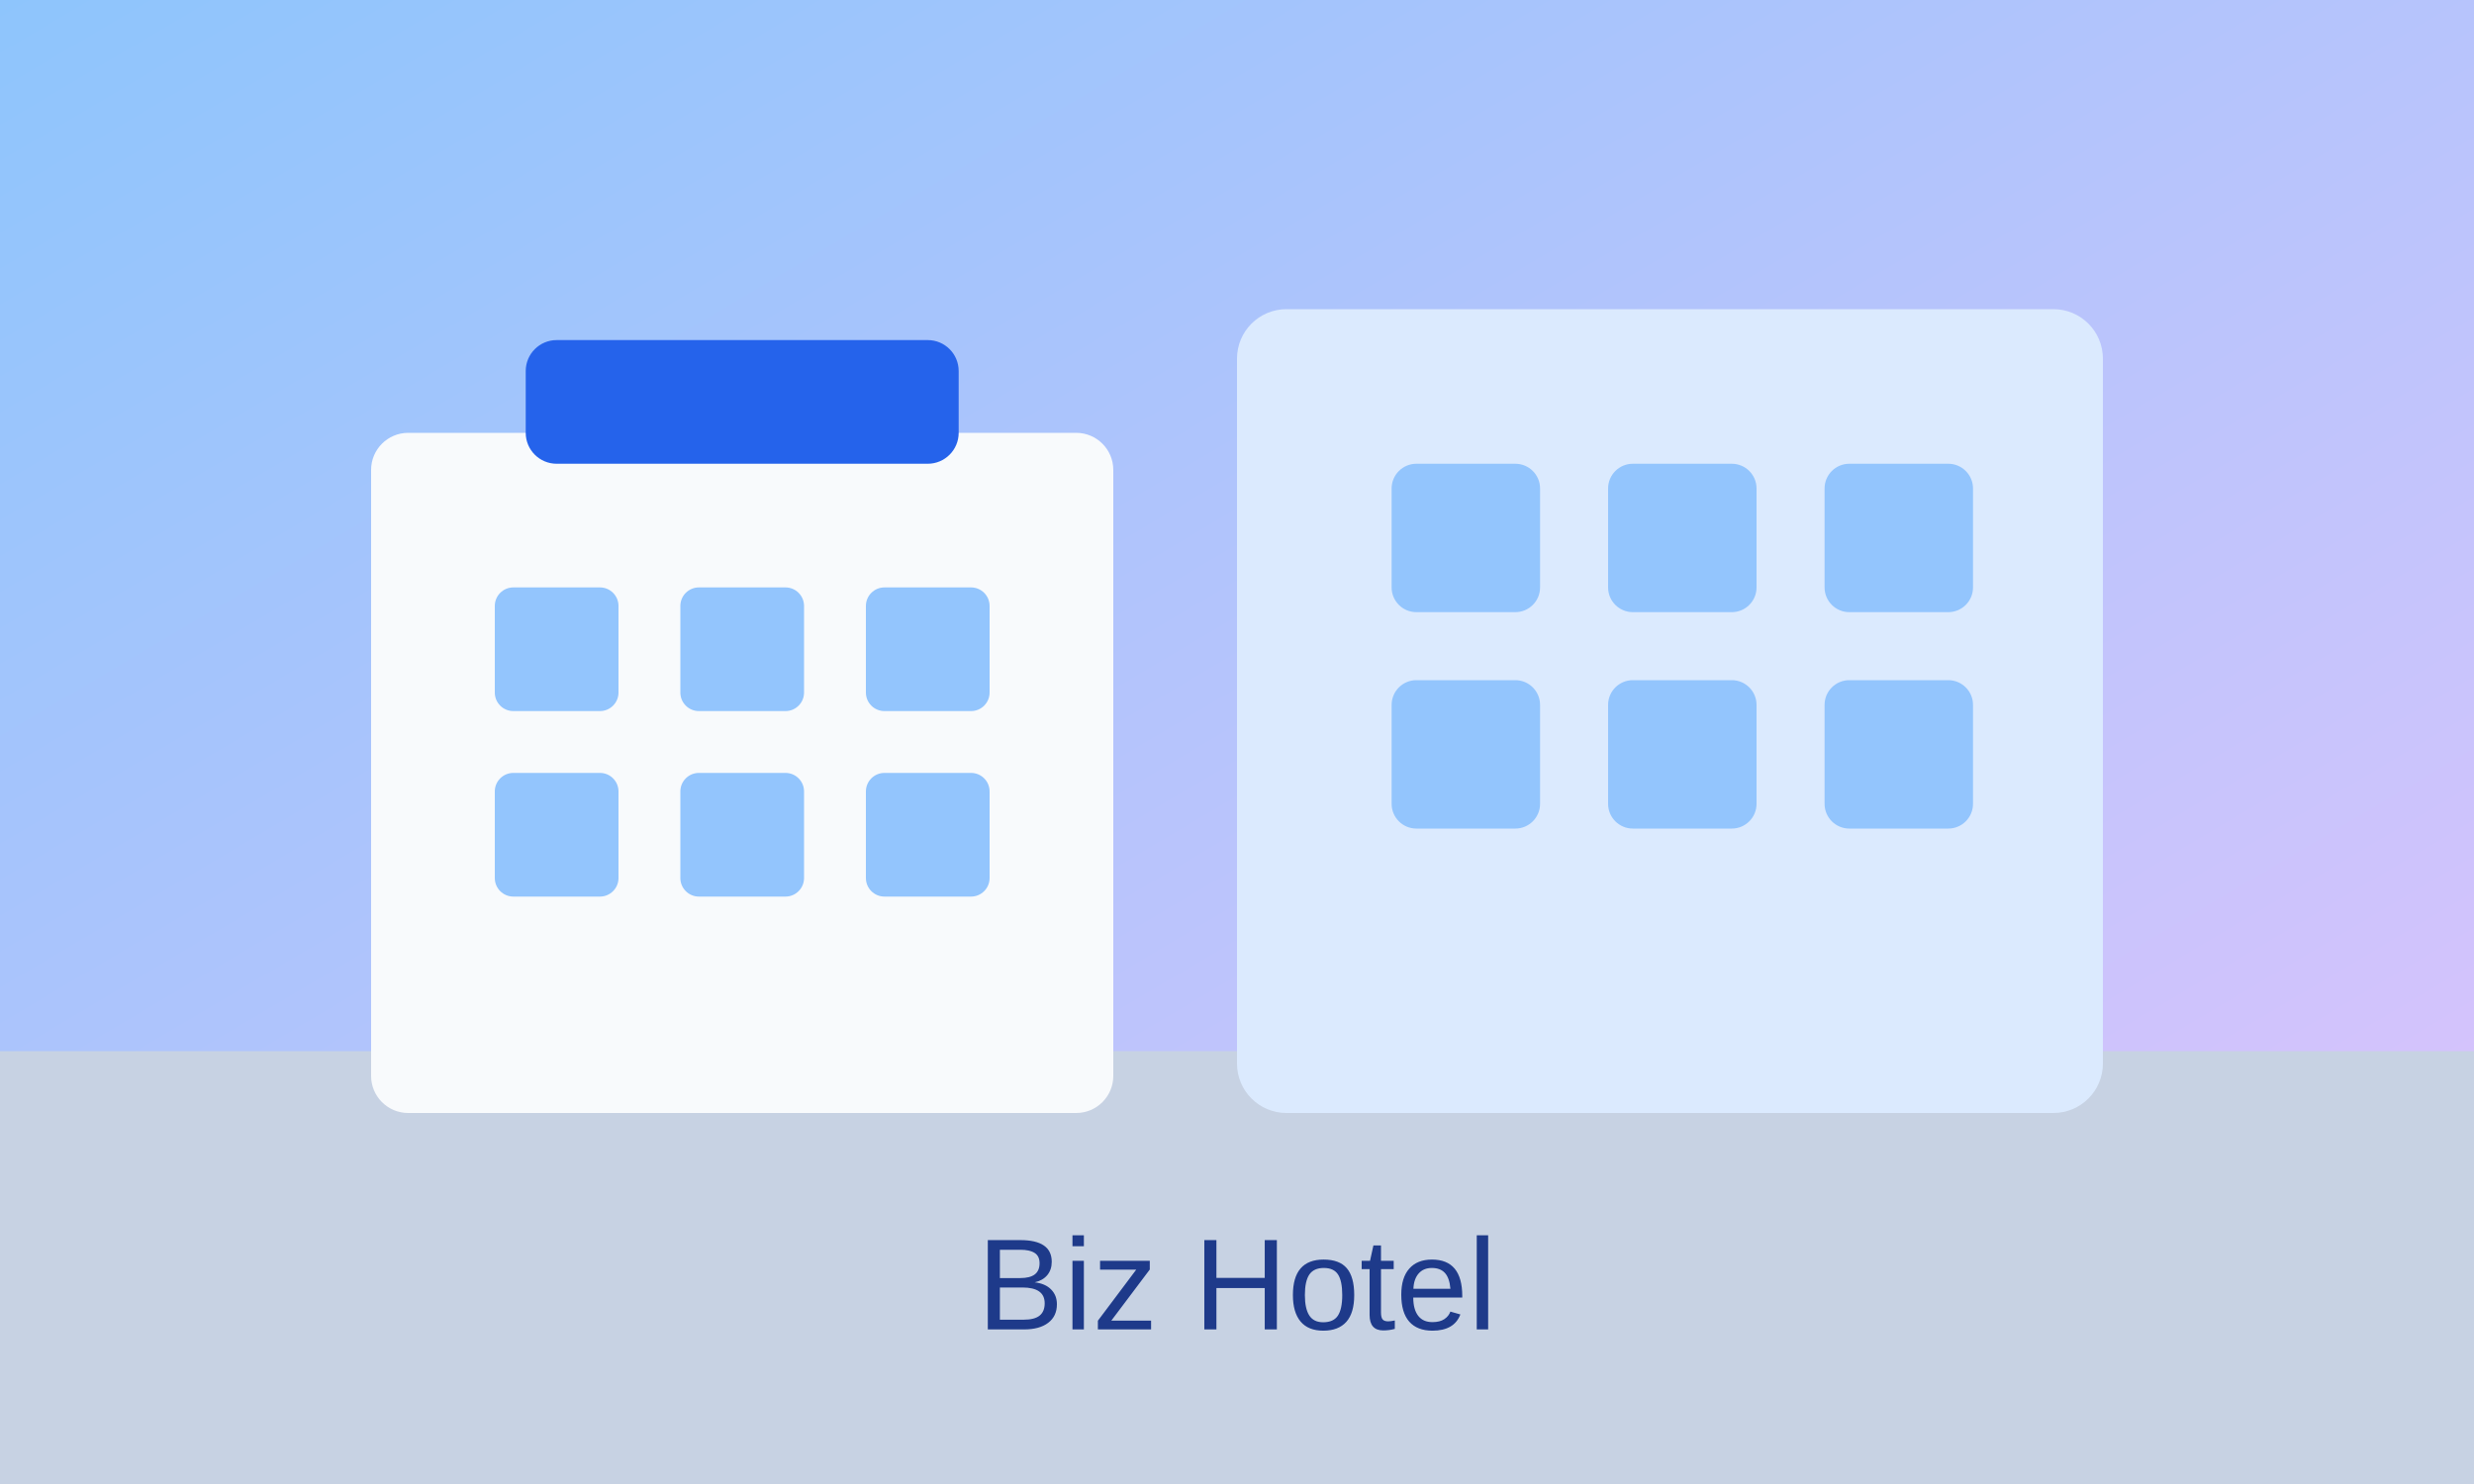
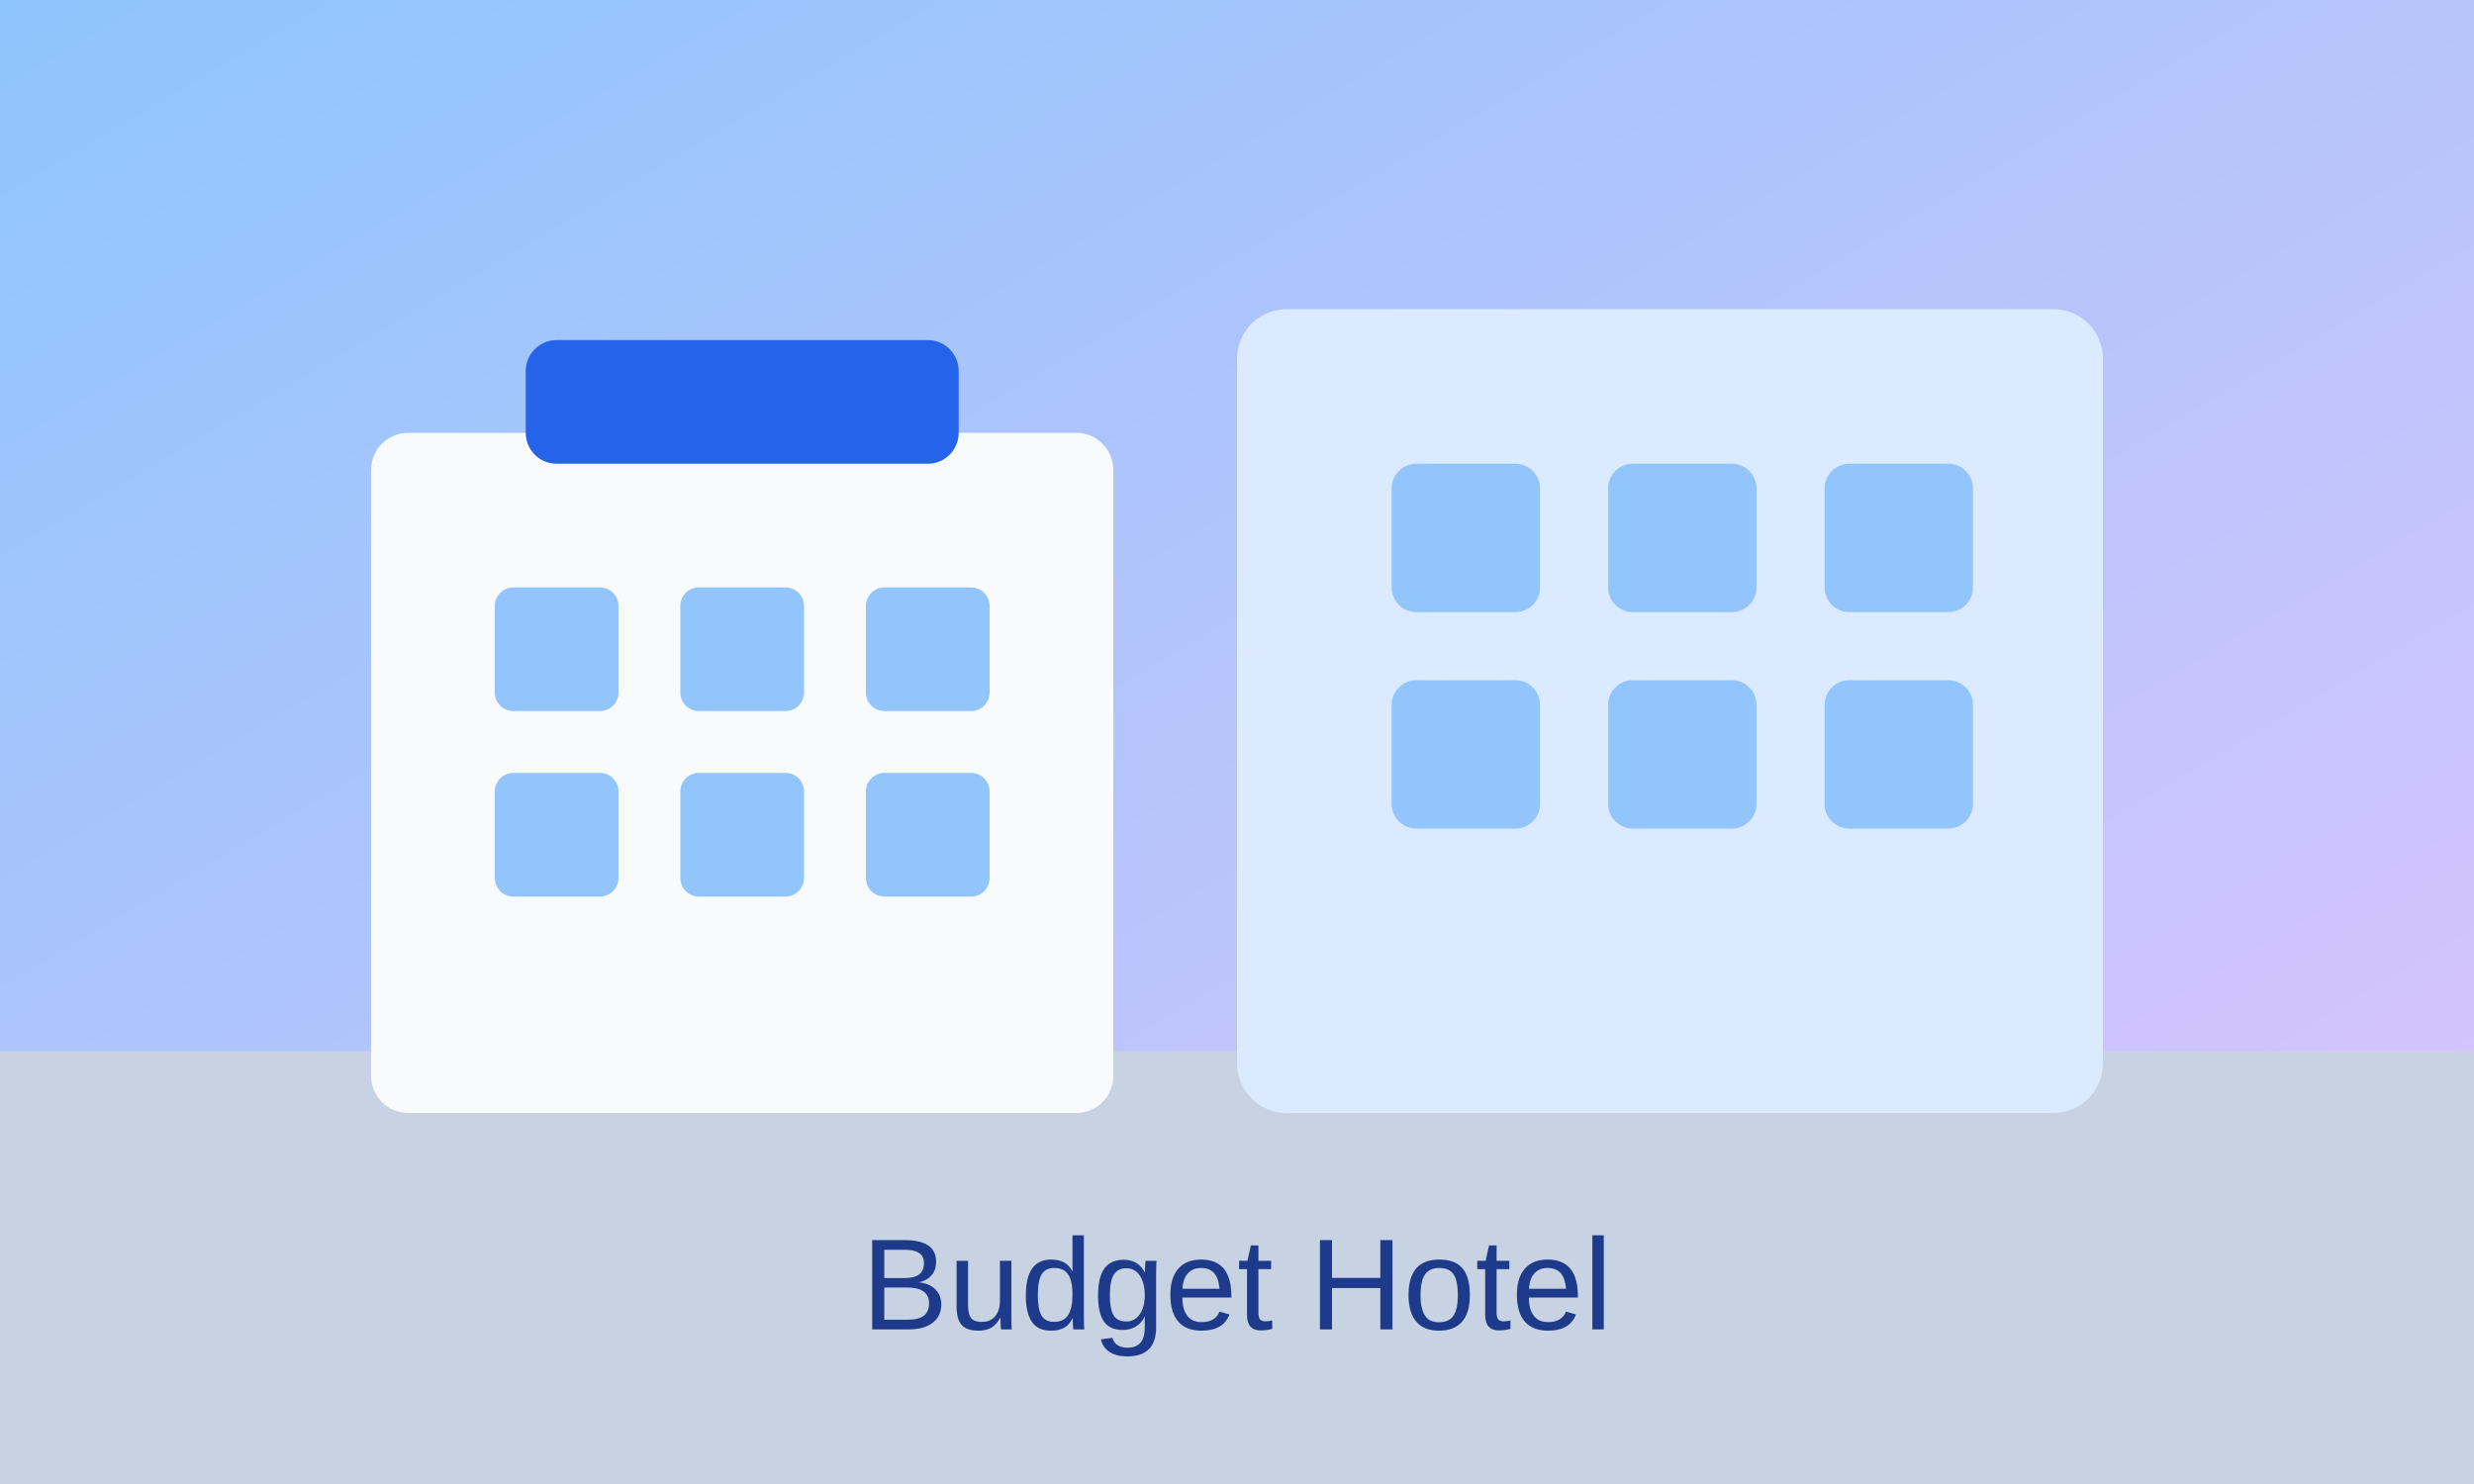
<svg xmlns="http://www.w3.org/2000/svg" viewBox="0 0 800 480">
  <defs>
    <linearGradient id="biz-sky" x1="0%" y1="0%" x2="100%" y2="100%">
      <stop offset="0%" stop-color="#8ec5fc" />
      <stop offset="100%" stop-color="#e0c3fc" />
    </linearGradient>
  </defs>
  <rect width="800" height="480" fill="url(#biz-sky)" />
  <rect y="340" width="800" height="140" fill="#c7d2e3" />
  <rect x="120" y="140" width="240" height="220" rx="12" fill="#f8fafc" />
  <rect x="170" y="110" width="140" height="40" rx="10" fill="#2563eb" />
  <rect x="400" y="100" width="280" height="260" rx="16" fill="#dbeafe" />
  <g fill="#93c5fd">
    <rect x="160" y="190" width="40" height="40" rx="6" />
    <rect x="220" y="190" width="40" height="40" rx="6" />
    <rect x="280" y="190" width="40" height="40" rx="6" />
    <rect x="160" y="250" width="40" height="40" rx="6" />
    <rect x="220" y="250" width="40" height="40" rx="6" />
    <rect x="280" y="250" width="40" height="40" rx="6" />
    <rect x="450" y="150" width="48" height="48" rx="8" />
    <rect x="520" y="150" width="48" height="48" rx="8" />
    <rect x="590" y="150" width="48" height="48" rx="8" />
    <rect x="450" y="220" width="48" height="48" rx="8" />
    <rect x="520" y="220" width="48" height="48" rx="8" />
    <rect x="590" y="220" width="48" height="48" rx="8" />
  </g>
  <text x="400" y="430" font-family="Arial, sans-serif" font-size="42" text-anchor="middle" fill="#1e3a8a">
-     Biz Hotel
+     Budget Hotel
  </text>
</svg>
